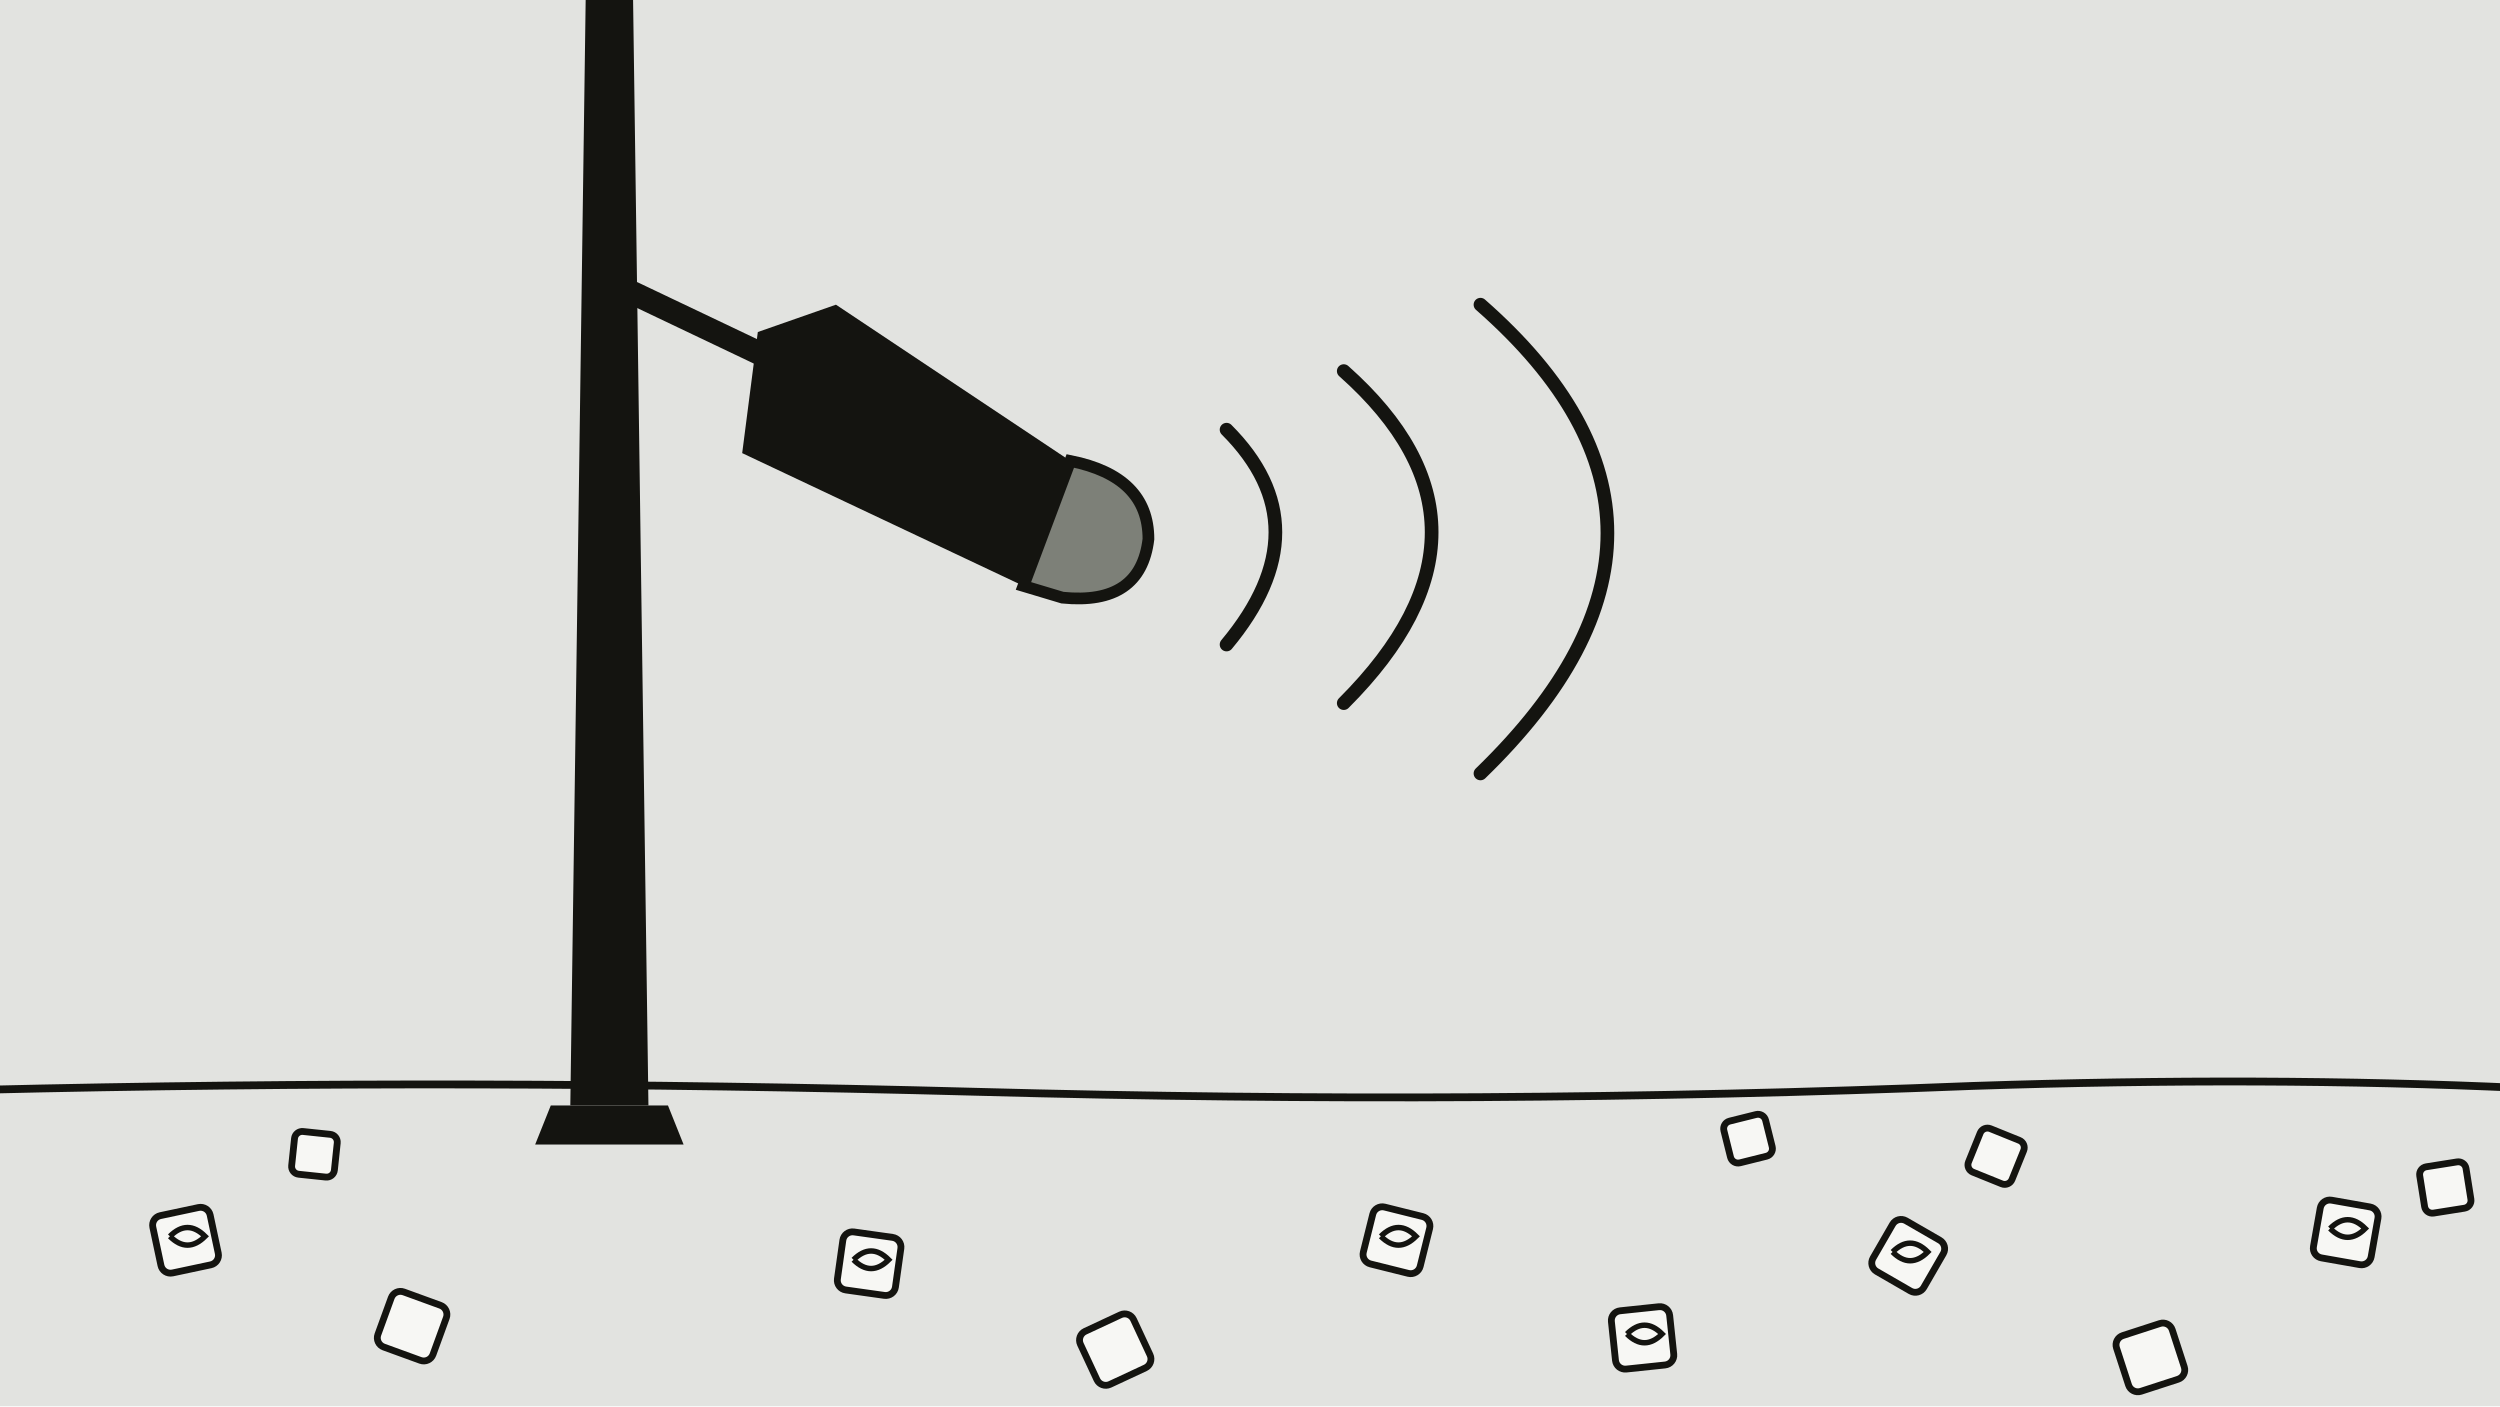
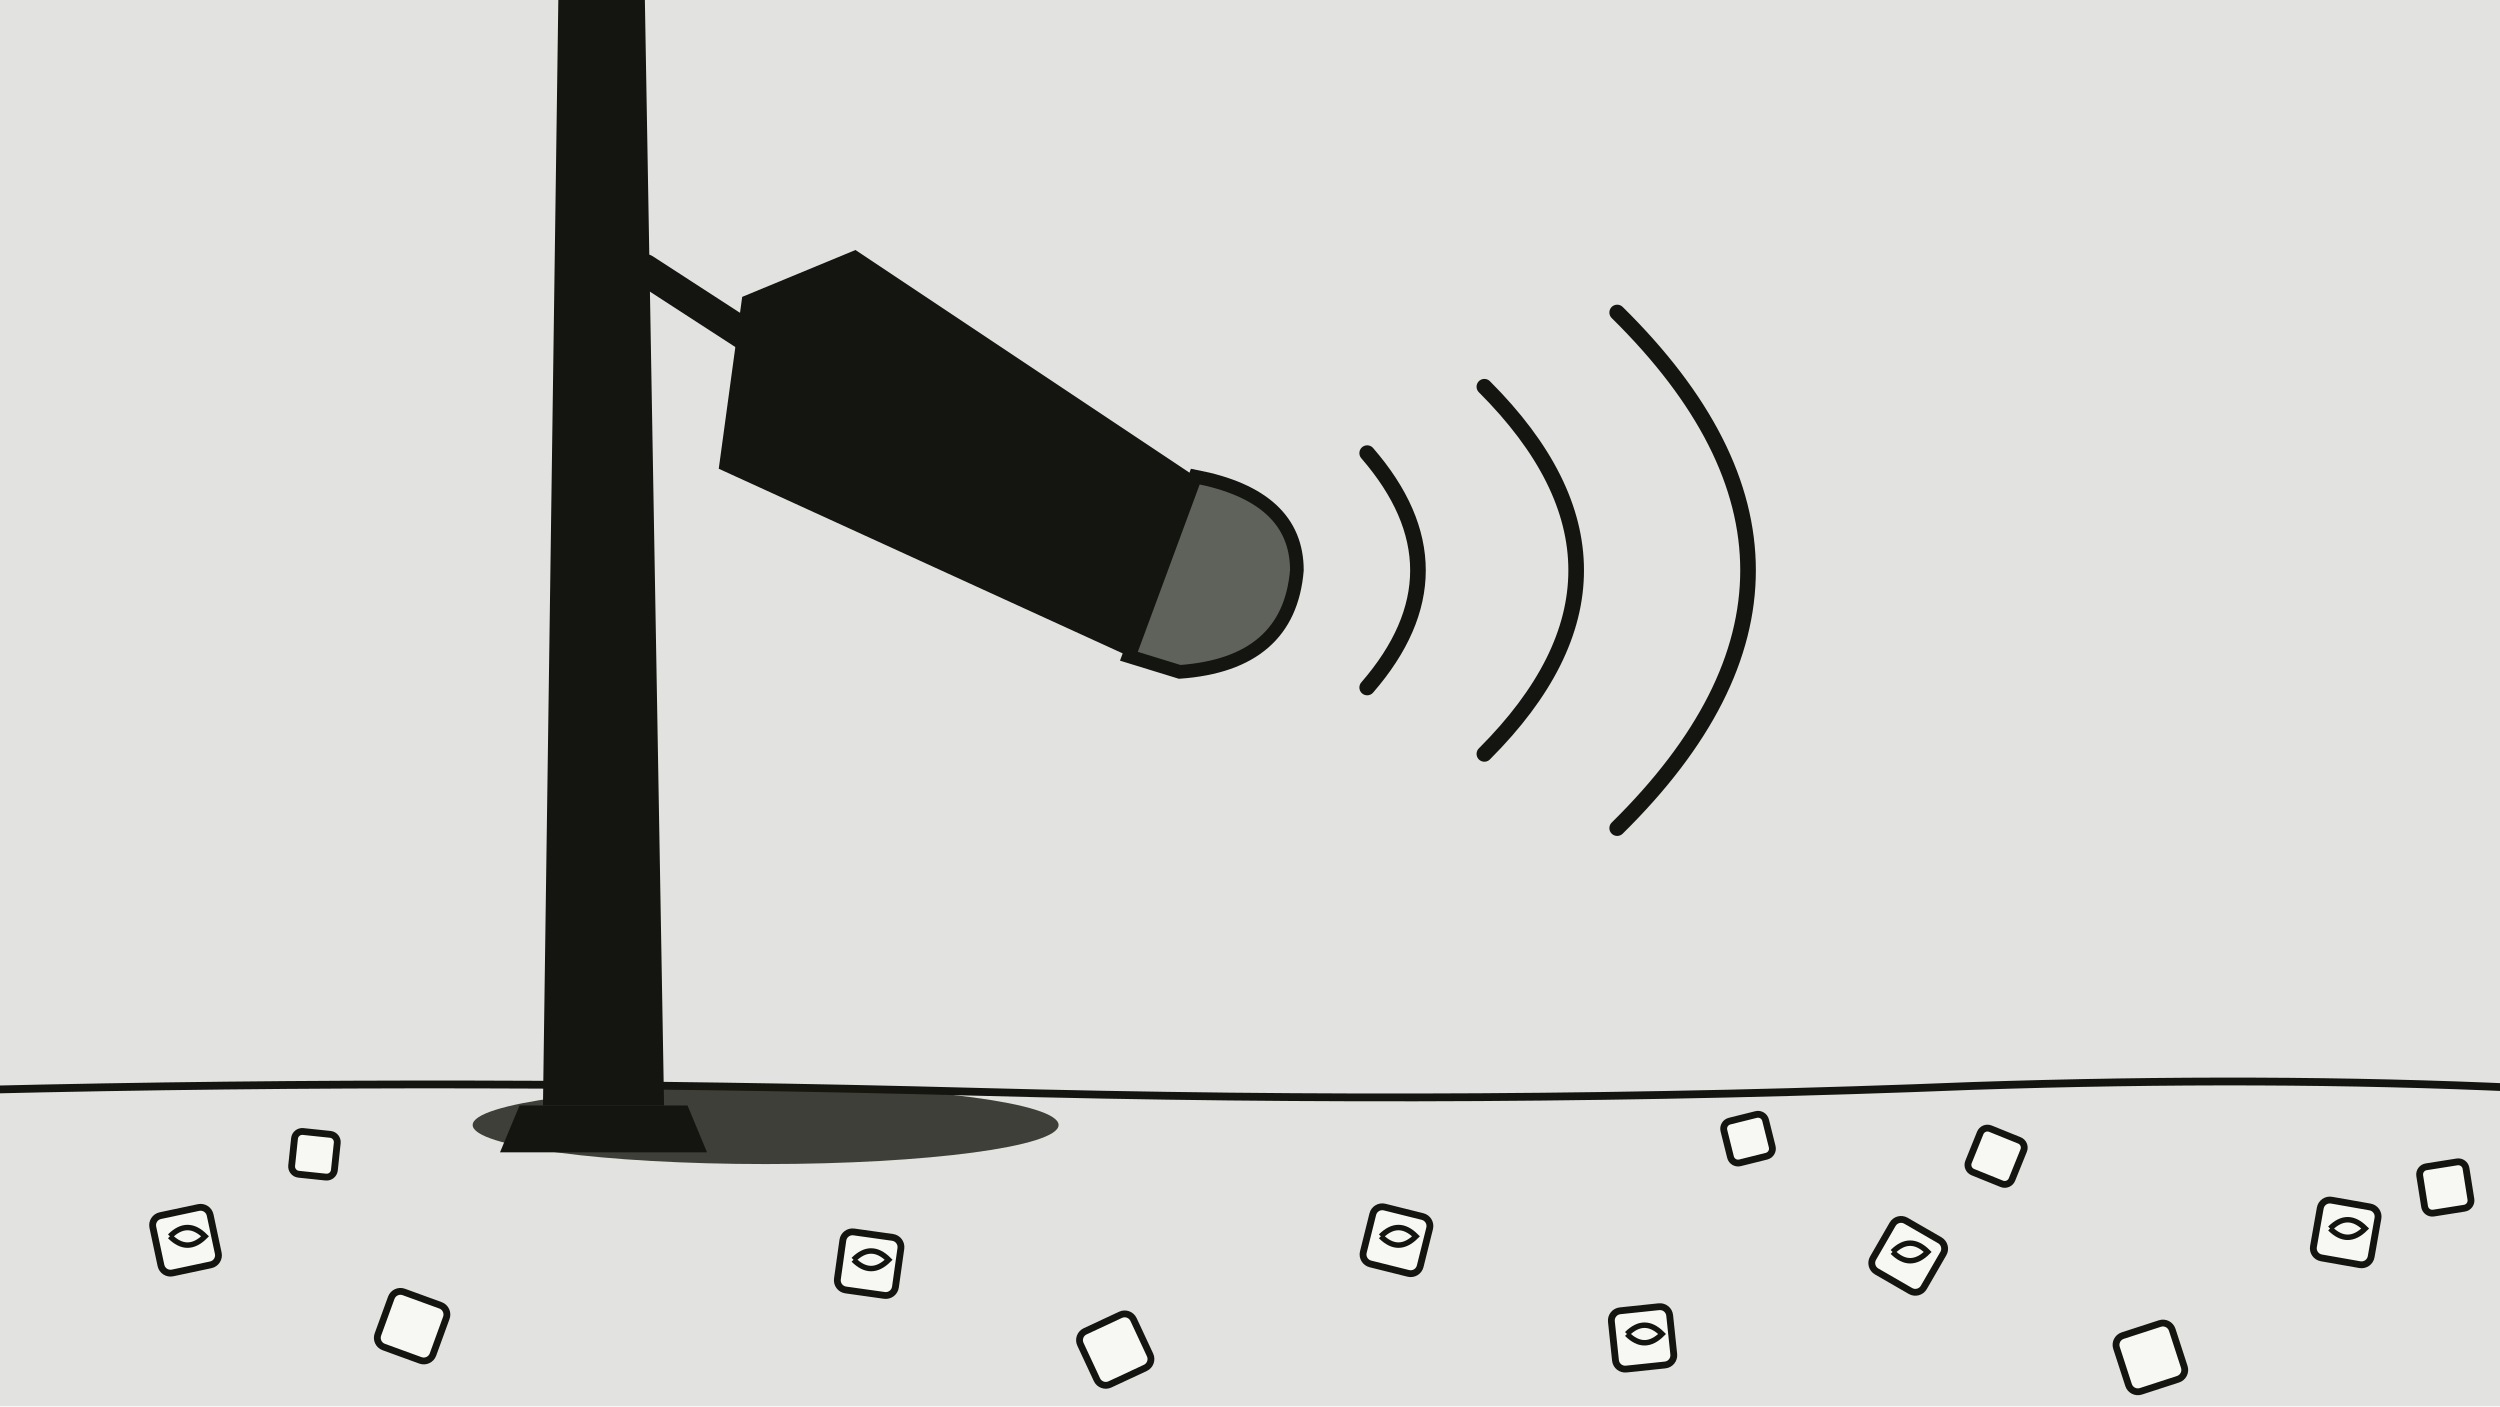
<svg xmlns="http://www.w3.org/2000/svg" viewBox="0 0 1280 720" width="1280" height="720">
  <rect width="1280" height="720" fill="#e2e3e0" />
  <path d="M-10 558 Q240 552 500 559 Q760 566 1010 556 Q1160 551 1290 557" stroke="#141410" stroke-width="4" fill="none" stroke-linecap="round" />
-   <path d="M300 -10 L324 -10 L332 566 L292 566 Z" fill="#141410" />
-   <path d="M282 566 L342 566 L350 586 L274 586 Z" fill="#141410" />
-   <path d="M324 150 L408 190" stroke="#141410" stroke-width="12" fill="none" stroke-linecap="round" />
-   <path d="M388 170 L428 156 L548 236 L524 300 L380 232 Z" fill="#141410" />
-   <path d="M524 300 L548 236 Q588 244 588 276 Q584 310 544 306 Z" fill="#7d8078" stroke="#141410" stroke-width="6" />
-   <g stroke="#141410" stroke-width="7" fill="none" stroke-linecap="round">
-     <path d="M628 220 Q678 270 628 330" />
-     <path d="M688 190 Q778 270 688 360" />
-     <path d="M758 156 Q888 270 758 396" />
+   <ellipse cx="392" cy="576" rx="150" ry="20" fill="#17170f" opacity="0.8" />
+   <path d="M286 -10 L330 -10 L340 566 L278 566 Z" fill="#141410" />
+   <path d="M266 566 L352 566 L362 590 L256 590 Z" fill="#141410" />
+   <path d="M330 138 L404 186" stroke="#141410" stroke-width="16" fill="none" stroke-linecap="round" />
+   <path d="M380 152 L438 128 L612 244 L578 336 L368 240 Z" fill="#141410" />
+   <path d="M578 336 L612 244 Q664 254 664 292 Q660 340 604 344 Z" fill="#5f625b" stroke="#141410" stroke-width="7" />
+   <g stroke="#141410" stroke-width="8" fill="none" stroke-linecap="round">
+     <path d="M700 232 Q752 292 700 352" />
+     <path d="M760 198 Q854 292 760 386" />
+     <path d="M828 160 Q962 292 828 424" />
  </g>
  <g fill="#f7f7f4" stroke="#141410" stroke-width="3.5">
    <rect x="80" y="620" width="30" height="30" rx="5" transform="rotate(-12 95 635)" />
    <rect x="196" y="664" width="30" height="30" rx="5" transform="rotate(20 211 679)" />
    <rect x="430" y="632" width="30" height="30" rx="5" transform="rotate(8 445 647)" />
    <rect x="556" y="676" width="30" height="30" rx="5" transform="rotate(-25 571 691)" />
    <rect x="700" y="620" width="30" height="30" rx="5" transform="rotate(14 715 635)" />
    <rect x="826" y="670" width="30" height="30" rx="5" transform="rotate(-6 841 685)" />
    <rect x="962" y="628" width="30" height="30" rx="5" transform="rotate(30 977 643)" />
    <rect x="1086" y="680" width="30" height="30" rx="5" transform="rotate(-18 1101 695)" />
    <rect x="1186" y="616" width="30" height="30" rx="5" transform="rotate(10 1201 631)" />
    <rect x="1010" y="580" width="24" height="24" rx="4" transform="rotate(22 1022 592)" />
    <rect x="884" y="572" width="22" height="22" rx="4" transform="rotate(-14 895 583)" />
    <rect x="150" y="580" width="22" height="22" rx="4" transform="rotate(6 161 591)" />
    <rect x="1240" y="596" width="24" height="24" rx="4" transform="rotate(-9 1252 608)" />
  </g>
  <g stroke="#141410" stroke-width="2.8" fill="none">
    <path d="M437 645 Q446 636 455 645 Q446 654 437 645" />
    <path d="M707 633 Q716 624 725 633 Q716 642 707 633" />
    <path d="M969 641 Q978 632 987 641 Q978 650 969 641" />
    <path d="M87 633 Q96 624 105 633 Q96 642 87 633" />
    <path d="M833 683 Q842 674 851 683 Q842 692 833 683" />
    <path d="M1193 629 Q1202 620 1211 629 Q1202 638 1193 629" />
  </g>
</svg>
